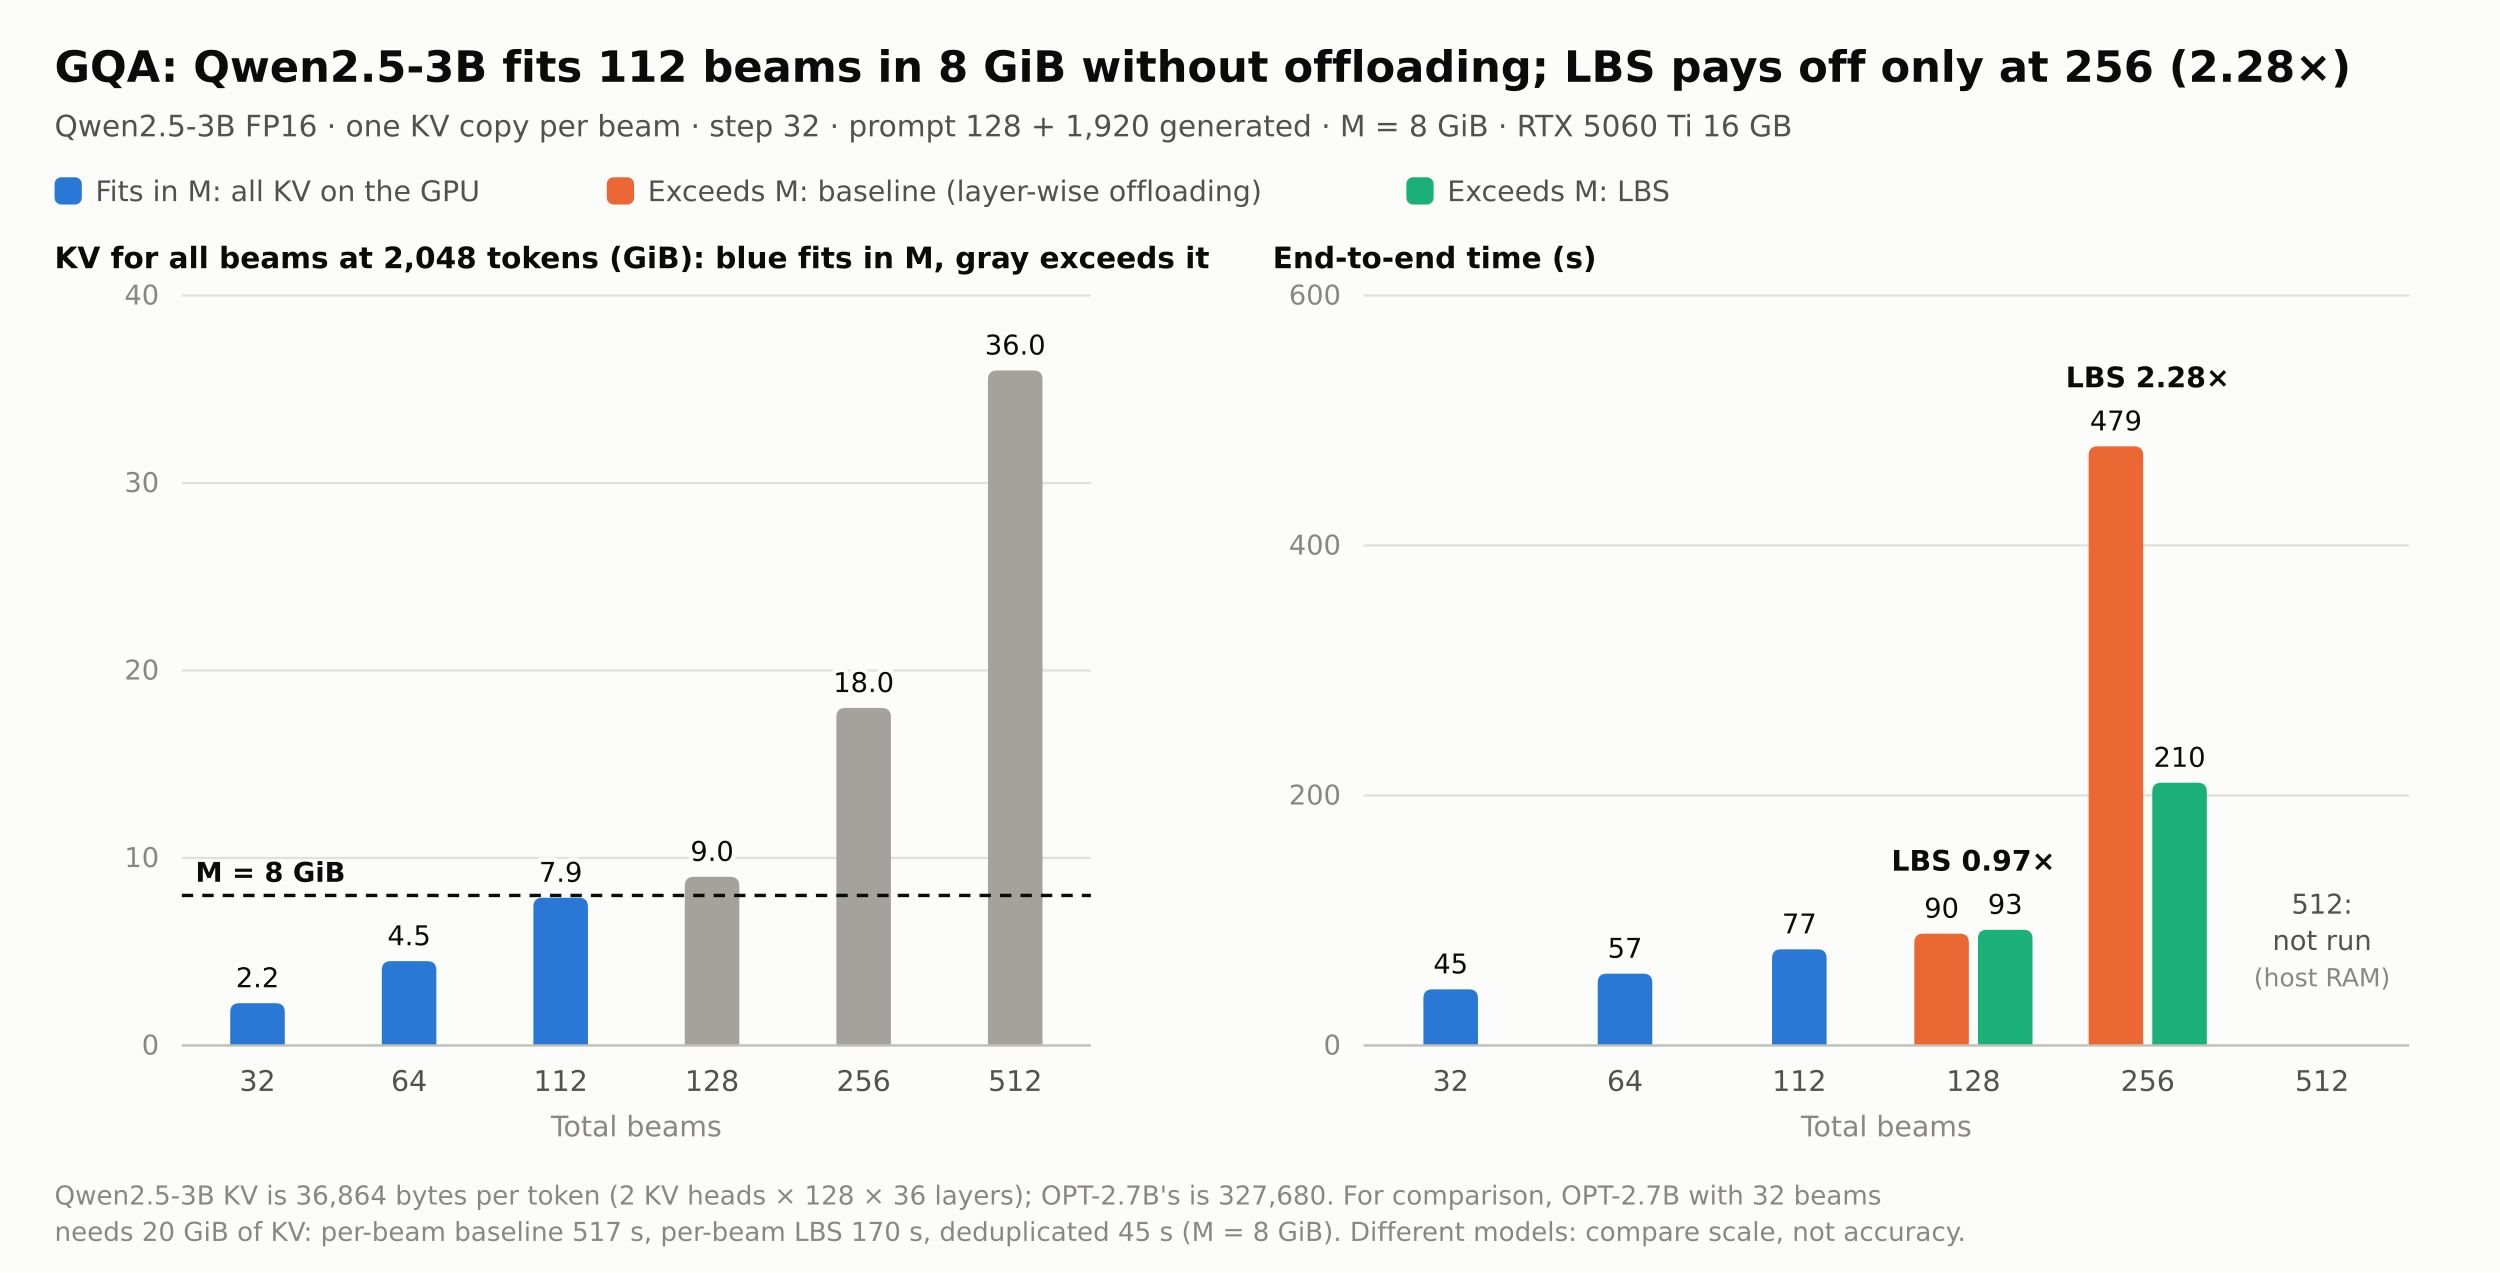
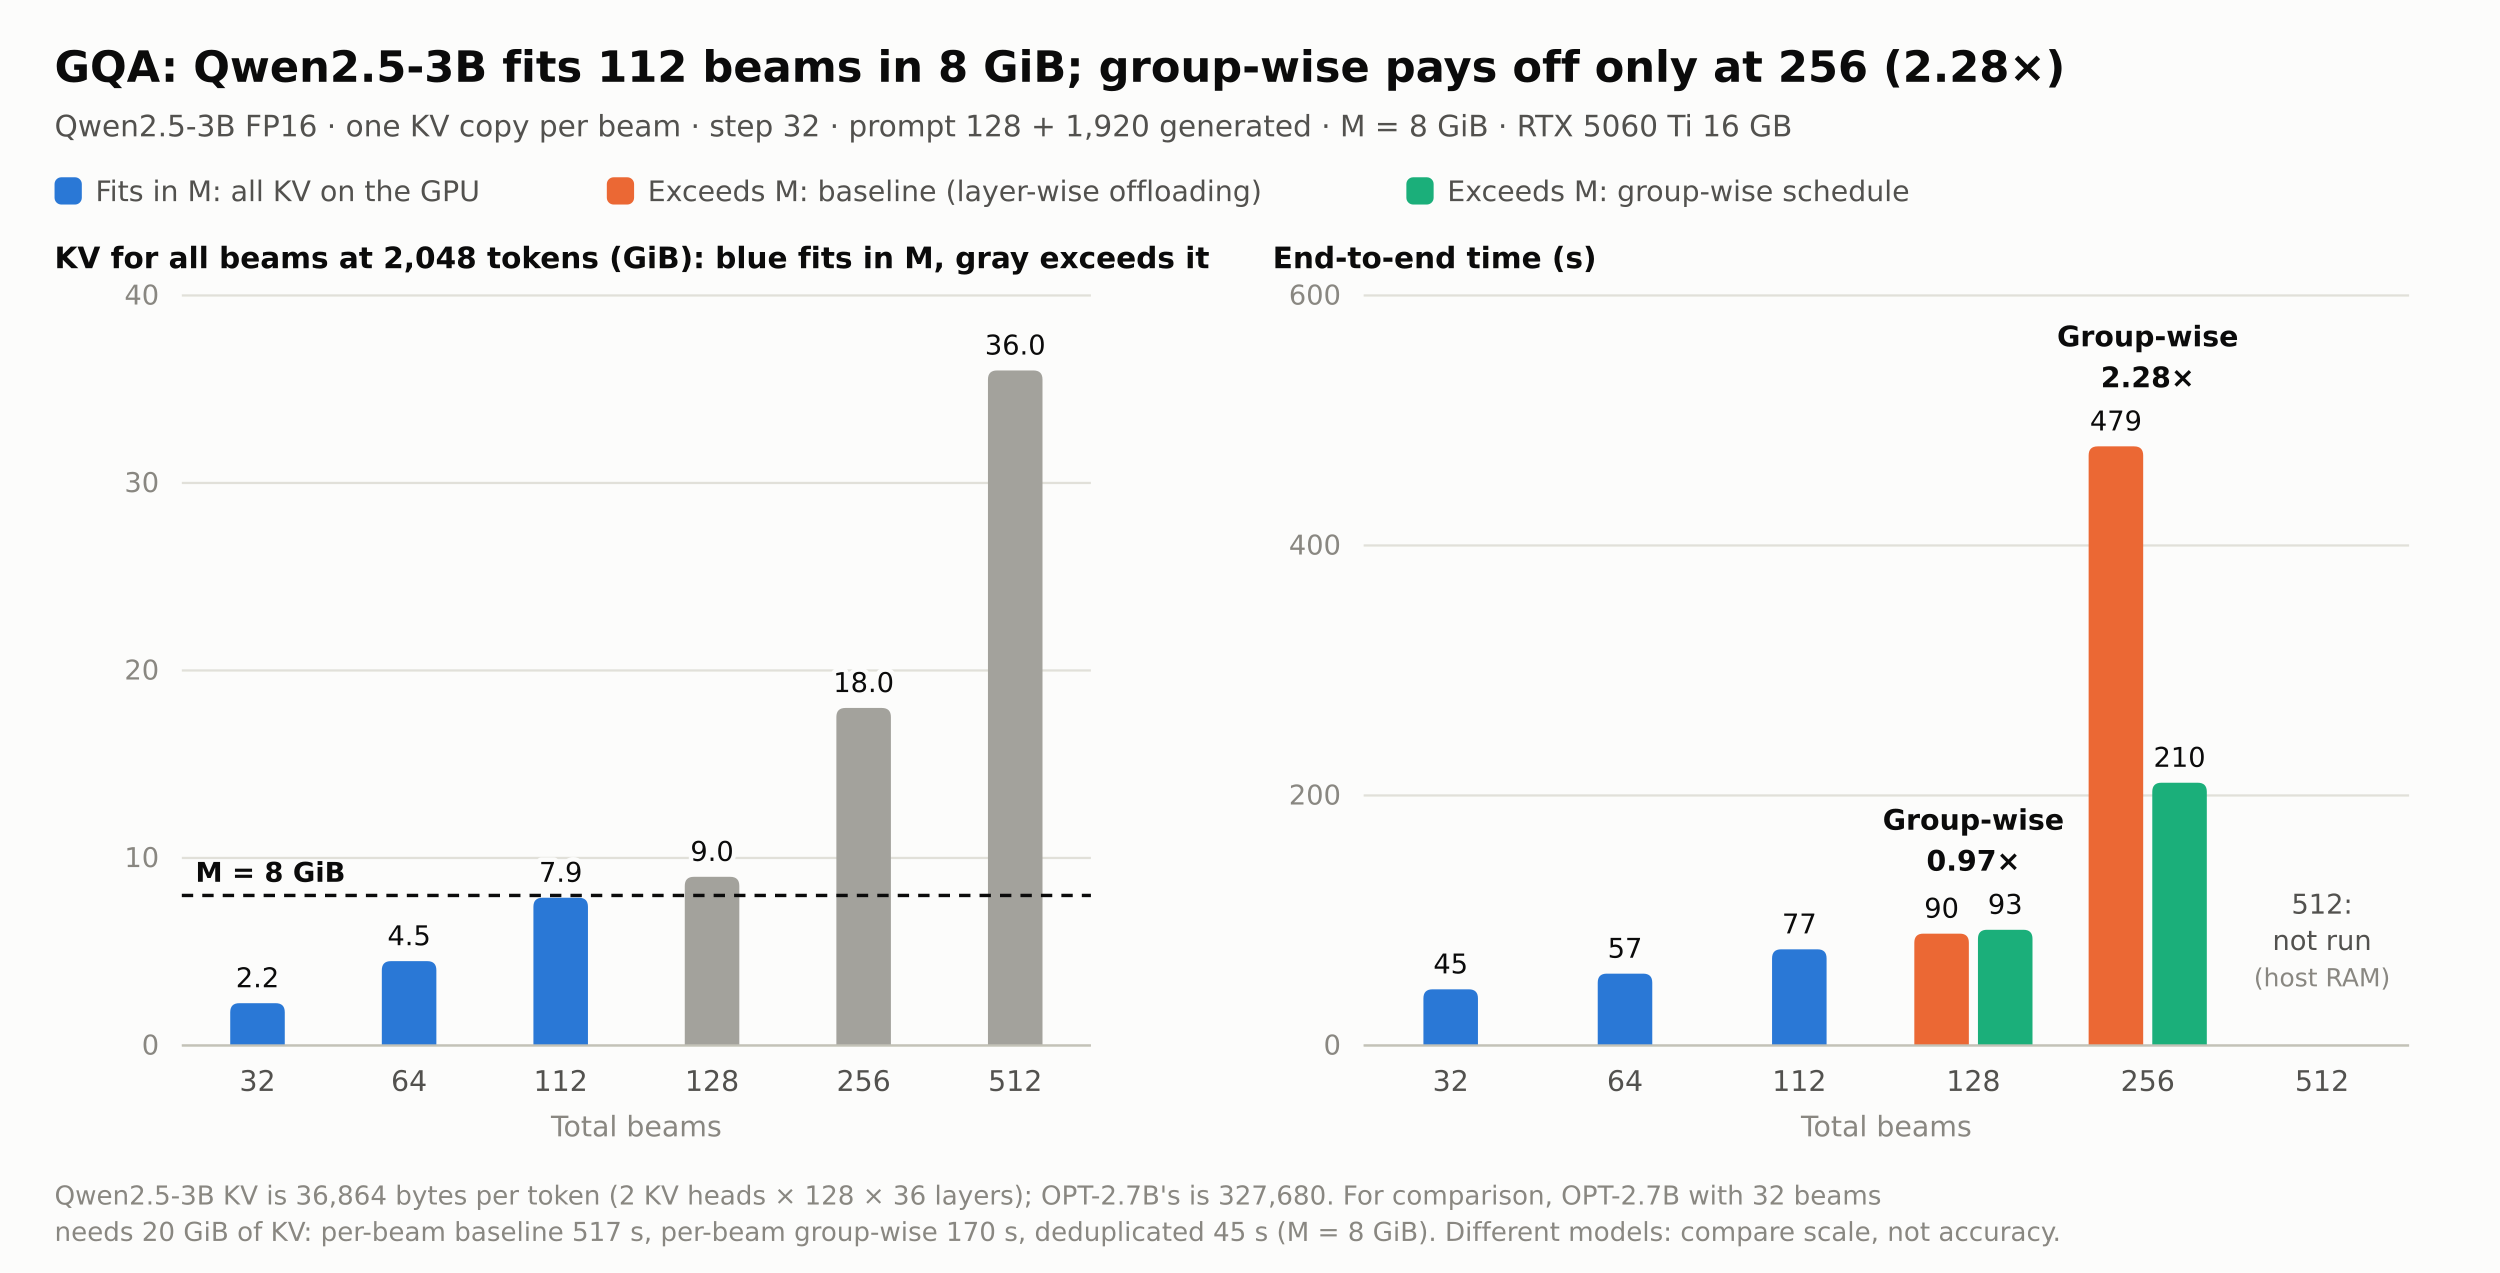
<svg xmlns="http://www.w3.org/2000/svg" width="1100" height="560" viewBox="0 0 1100 560">
  <rect width="1100" height="560" fill="#fcfcfb" />
-   <text x="24.0" y="36.0" font-family="DejaVu Sans, Liberation Sans, Arial, Helvetica, sans-serif" font-size="19" font-weight="bold" fill="#0b0b0b" text-anchor="start">GQA: Qwen2.5-3B fits 112 beams in 8 GiB without offloading; LBS pays off only at 256 (2.28×)</text>
+   <text x="24.0" y="36.0" font-family="DejaVu Sans, Liberation Sans, Arial, Helvetica, sans-serif" font-size="19" font-weight="bold" fill="#0b0b0b" text-anchor="start">GQA: Qwen2.5-3B fits 112 beams in 8 GiB; group-wise pays off only at 256 (2.28×)</text>
  <text x="24.0" y="60.0" font-family="DejaVu Sans, Liberation Sans, Arial, Helvetica, sans-serif" font-size="13" font-weight="normal" fill="#52514e" text-anchor="start">Qwen2.5-3B FP16 · one KV copy per beam · step 32 · prompt 128 + 1,920 generated · M = 8 GiB · RTX 5060 Ti 16 GB</text>
  <rect x="24.0" y="78.0" width="12.0" height="12.0" rx="3" fill="#2a78d6" />
  <text x="42.0" y="88.5" font-family="DejaVu Sans, Liberation Sans, Arial, Helvetica, sans-serif" font-size="12.5" font-weight="normal" fill="#52514e" text-anchor="start">Fits in M: all KV on the GPU</text>
  <rect x="267.0" y="78.0" width="12.0" height="12.0" rx="3" fill="#eb6834" />
  <text x="285.0" y="88.5" font-family="DejaVu Sans, Liberation Sans, Arial, Helvetica, sans-serif" font-size="12.5" font-weight="normal" fill="#52514e" text-anchor="start">Exceeds M: baseline (layer-wise offloading)</text>
  <rect x="618.8" y="78.0" width="12.0" height="12.0" rx="3" fill="#1baf7a" />
-   <text x="636.8" y="88.5" font-family="DejaVu Sans, Liberation Sans, Arial, Helvetica, sans-serif" font-size="12.5" font-weight="normal" fill="#52514e" text-anchor="start">Exceeds M: LBS</text>
+   <text x="636.8" y="88.5" font-family="DejaVu Sans, Liberation Sans, Arial, Helvetica, sans-serif" font-size="12.5" font-weight="normal" fill="#52514e" text-anchor="start">Exceeds M: group-wise schedule</text>
  <text x="24.0" y="118.0" font-family="DejaVu Sans, Liberation Sans, Arial, Helvetica, sans-serif" font-size="13" font-weight="bold" fill="#0b0b0b" text-anchor="start">KV for all beams at 2,048 tokens (GiB): blue fits in M, gray exceeds it</text>
  <line x1="80.0" y1="460.0" x2="480.0" y2="460.0" stroke="#e1e0d9" stroke-width="1" />
  <text x="70.0" y="464.0" font-family="DejaVu Sans, Liberation Sans, Arial, Helvetica, sans-serif" font-size="12" font-weight="normal" fill="#898781" text-anchor="end">0</text>
  <line x1="80.0" y1="377.5" x2="480.0" y2="377.5" stroke="#e1e0d9" stroke-width="1" />
  <text x="70.0" y="381.5" font-family="DejaVu Sans, Liberation Sans, Arial, Helvetica, sans-serif" font-size="12" font-weight="normal" fill="#898781" text-anchor="end">10</text>
  <line x1="80.0" y1="295.0" x2="480.0" y2="295.0" stroke="#e1e0d9" stroke-width="1" />
  <text x="70.0" y="299.0" font-family="DejaVu Sans, Liberation Sans, Arial, Helvetica, sans-serif" font-size="12" font-weight="normal" fill="#898781" text-anchor="end">20</text>
  <line x1="80.0" y1="212.5" x2="480.0" y2="212.5" stroke="#e1e0d9" stroke-width="1" />
  <text x="70.0" y="216.5" font-family="DejaVu Sans, Liberation Sans, Arial, Helvetica, sans-serif" font-size="12" font-weight="normal" fill="#898781" text-anchor="end">30</text>
  <line x1="80.0" y1="130.0" x2="480.0" y2="130.0" stroke="#e1e0d9" stroke-width="1" />
  <text x="70.0" y="134.0" font-family="DejaVu Sans, Liberation Sans, Arial, Helvetica, sans-serif" font-size="12" font-weight="normal" fill="#898781" text-anchor="end">40</text>
  <path d="M101.3,460.0 V445.4 Q101.3,441.4 105.3,441.4 H121.3 Q125.3,441.4 125.3,445.4 V460.0 Z" fill="#2a78d6" />
  <text x="113.3" y="434.4" font-family="DejaVu Sans, Liberation Sans, Arial, Helvetica, sans-serif" font-size="12" font-weight="normal" fill="#0b0b0b" text-anchor="middle" stroke="#fcfcfb" stroke-width="4" stroke-linejoin="round" paint-order="stroke">2.2</text>
  <text x="113.3" y="480.0" font-family="DejaVu Sans, Liberation Sans, Arial, Helvetica, sans-serif" font-size="12.5" font-weight="normal" fill="#52514e" text-anchor="middle">32</text>
  <path d="M168.0,460.0 V426.9 Q168.0,422.9 172.0,422.9 H188.0 Q192.0,422.9 192.0,426.9 V460.0 Z" fill="#2a78d6" />
  <text x="180.0" y="415.9" font-family="DejaVu Sans, Liberation Sans, Arial, Helvetica, sans-serif" font-size="12" font-weight="normal" fill="#0b0b0b" text-anchor="middle" stroke="#fcfcfb" stroke-width="4" stroke-linejoin="round" paint-order="stroke">4.5</text>
  <text x="180.0" y="480.0" font-family="DejaVu Sans, Liberation Sans, Arial, Helvetica, sans-serif" font-size="12.5" font-weight="normal" fill="#52514e" text-anchor="middle">64</text>
  <path d="M234.7,460.0 V399.0 Q234.7,395.0 238.7,395.0 H254.7 Q258.7,395.0 258.7,399.0 V460.0 Z" fill="#2a78d6" />
  <text x="246.7" y="388.0" font-family="DejaVu Sans, Liberation Sans, Arial, Helvetica, sans-serif" font-size="12" font-weight="normal" fill="#0b0b0b" text-anchor="middle" stroke="#fcfcfb" stroke-width="4" stroke-linejoin="round" paint-order="stroke">7.9</text>
  <text x="246.7" y="480.0" font-family="DejaVu Sans, Liberation Sans, Arial, Helvetica, sans-serif" font-size="12.5" font-weight="normal" fill="#52514e" text-anchor="middle">112</text>
  <path d="M301.3,460.0 V389.8 Q301.3,385.8 305.3,385.8 H321.3 Q325.3,385.8 325.3,389.8 V460.0 Z" fill="#a3a29c" />
  <text x="313.3" y="378.8" font-family="DejaVu Sans, Liberation Sans, Arial, Helvetica, sans-serif" font-size="12" font-weight="normal" fill="#0b0b0b" text-anchor="middle" stroke="#fcfcfb" stroke-width="4" stroke-linejoin="round" paint-order="stroke">9.0</text>
  <text x="313.3" y="480.0" font-family="DejaVu Sans, Liberation Sans, Arial, Helvetica, sans-serif" font-size="12.5" font-weight="normal" fill="#52514e" text-anchor="middle">128</text>
  <path d="M368.0,460.0 V315.5 Q368.0,311.5 372.0,311.5 H388.0 Q392.0,311.5 392.0,315.5 V460.0 Z" fill="#a3a29c" />
  <text x="380.0" y="304.5" font-family="DejaVu Sans, Liberation Sans, Arial, Helvetica, sans-serif" font-size="12" font-weight="normal" fill="#0b0b0b" text-anchor="middle" stroke="#fcfcfb" stroke-width="4" stroke-linejoin="round" paint-order="stroke">18.0</text>
  <text x="380.0" y="480.0" font-family="DejaVu Sans, Liberation Sans, Arial, Helvetica, sans-serif" font-size="12.5" font-weight="normal" fill="#52514e" text-anchor="middle">256</text>
  <path d="M434.7,460.0 V167.0 Q434.7,163.0 438.7,163.0 H454.7 Q458.7,163.0 458.7,167.0 V460.0 Z" fill="#a3a29c" />
  <text x="446.7" y="156.0" font-family="DejaVu Sans, Liberation Sans, Arial, Helvetica, sans-serif" font-size="12" font-weight="normal" fill="#0b0b0b" text-anchor="middle" stroke="#fcfcfb" stroke-width="4" stroke-linejoin="round" paint-order="stroke">36.0</text>
  <text x="446.7" y="480.0" font-family="DejaVu Sans, Liberation Sans, Arial, Helvetica, sans-serif" font-size="12.5" font-weight="normal" fill="#52514e" text-anchor="middle">512</text>
  <line x1="80.0" y1="460.0" x2="480.0" y2="460.0" stroke="#c3c2b7" stroke-width="1" />
  <text x="280.0" y="500.0" font-family="DejaVu Sans, Liberation Sans, Arial, Helvetica, sans-serif" font-size="12.5" font-weight="normal" fill="#898781" text-anchor="middle">Total beams</text>
  <line x1="80.0" y1="394.0" x2="480.0" y2="394.0" stroke="#0b0b0b" stroke-width="1.5" stroke-dasharray="5 4" />
  <text x="86.0" y="388.0" font-family="DejaVu Sans, Liberation Sans, Arial, Helvetica, sans-serif" font-size="12" font-weight="bold" fill="#0b0b0b" text-anchor="start">M = 8 GiB</text>
  <text x="560.0" y="118.0" font-family="DejaVu Sans, Liberation Sans, Arial, Helvetica, sans-serif" font-size="13" font-weight="bold" fill="#0b0b0b" text-anchor="start">End-to-end time (s)</text>
  <line x1="600.0" y1="460.0" x2="1060.0" y2="460.0" stroke="#e1e0d9" stroke-width="1" />
  <text x="590.0" y="464.0" font-family="DejaVu Sans, Liberation Sans, Arial, Helvetica, sans-serif" font-size="12" font-weight="normal" fill="#898781" text-anchor="end">0</text>
  <line x1="600.0" y1="350.0" x2="1060.0" y2="350.0" stroke="#e1e0d9" stroke-width="1" />
  <text x="590.0" y="354.0" font-family="DejaVu Sans, Liberation Sans, Arial, Helvetica, sans-serif" font-size="12" font-weight="normal" fill="#898781" text-anchor="end">200</text>
  <line x1="600.0" y1="240.0" x2="1060.0" y2="240.0" stroke="#e1e0d9" stroke-width="1" />
  <text x="590.0" y="244.0" font-family="DejaVu Sans, Liberation Sans, Arial, Helvetica, sans-serif" font-size="12" font-weight="normal" fill="#898781" text-anchor="end">400</text>
  <line x1="600.0" y1="130.0" x2="1060.0" y2="130.0" stroke="#e1e0d9" stroke-width="1" />
  <text x="590.0" y="134.0" font-family="DejaVu Sans, Liberation Sans, Arial, Helvetica, sans-serif" font-size="12" font-weight="normal" fill="#898781" text-anchor="end">600</text>
  <path d="M626.3,460.0 V439.3 Q626.3,435.3 630.3,435.3 H646.3 Q650.3,435.3 650.3,439.3 V460.0 Z" fill="#2a78d6" />
  <text x="638.3" y="428.3" font-family="DejaVu Sans, Liberation Sans, Arial, Helvetica, sans-serif" font-size="12" font-weight="normal" fill="#0b0b0b" text-anchor="middle" stroke="#fcfcfb" stroke-width="4" stroke-linejoin="round" paint-order="stroke">45</text>
  <text x="638.3" y="480.0" font-family="DejaVu Sans, Liberation Sans, Arial, Helvetica, sans-serif" font-size="12.5" font-weight="normal" fill="#52514e" text-anchor="middle">32</text>
  <path d="M703.0,460.0 V432.4 Q703.0,428.4 707.0,428.4 H723.0 Q727.0,428.4 727.0,432.4 V460.0 Z" fill="#2a78d6" />
  <text x="715.0" y="421.4" font-family="DejaVu Sans, Liberation Sans, Arial, Helvetica, sans-serif" font-size="12" font-weight="normal" fill="#0b0b0b" text-anchor="middle" stroke="#fcfcfb" stroke-width="4" stroke-linejoin="round" paint-order="stroke">57</text>
  <text x="715.0" y="480.0" font-family="DejaVu Sans, Liberation Sans, Arial, Helvetica, sans-serif" font-size="12.5" font-weight="normal" fill="#52514e" text-anchor="middle">64</text>
  <path d="M779.7,460.0 V421.7 Q779.7,417.7 783.7,417.7 H799.7 Q803.7,417.7 803.7,421.7 V460.0 Z" fill="#2a78d6" />
  <text x="791.7" y="410.7" font-family="DejaVu Sans, Liberation Sans, Arial, Helvetica, sans-serif" font-size="12" font-weight="normal" fill="#0b0b0b" text-anchor="middle" stroke="#fcfcfb" stroke-width="4" stroke-linejoin="round" paint-order="stroke">77</text>
  <text x="791.7" y="480.0" font-family="DejaVu Sans, Liberation Sans, Arial, Helvetica, sans-serif" font-size="12.5" font-weight="normal" fill="#52514e" text-anchor="middle">112</text>
  <path d="M842.3,460.0 V414.8 Q842.3,410.8 846.3,410.8 H862.3 Q866.3,410.8 866.3,414.8 V460.0 Z" fill="#eb6834" />
  <text x="854.3" y="403.8" font-family="DejaVu Sans, Liberation Sans, Arial, Helvetica, sans-serif" font-size="12" font-weight="normal" fill="#0b0b0b" text-anchor="middle" stroke="#fcfcfb" stroke-width="4" stroke-linejoin="round" paint-order="stroke">90</text>
  <path d="M870.3,460.0 V413.1 Q870.3,409.1 874.3,409.1 H890.3 Q894.3,409.1 894.3,413.1 V460.0 Z" fill="#1baf7a" />
  <text x="882.3" y="402.1" font-family="DejaVu Sans, Liberation Sans, Arial, Helvetica, sans-serif" font-size="12" font-weight="normal" fill="#0b0b0b" text-anchor="middle" stroke="#fcfcfb" stroke-width="4" stroke-linejoin="round" paint-order="stroke">93</text>
-   <text x="868.3" y="383.1" font-family="DejaVu Sans, Liberation Sans, Arial, Helvetica, sans-serif" font-size="12.5" font-weight="bold" fill="#0b0b0b" text-anchor="middle">LBS 0.97×</text>
+   <text x="868.3" y="365.1" font-family="DejaVu Sans, Liberation Sans, Arial, Helvetica, sans-serif" font-size="12.5" font-weight="bold" fill="#0b0b0b" text-anchor="middle">Group-wise</text>
+   <text x="868.3" y="383.1" font-family="DejaVu Sans, Liberation Sans, Arial, Helvetica, sans-serif" font-size="12.5" font-weight="bold" fill="#0b0b0b" text-anchor="middle">0.97×</text>
  <text x="868.3" y="480.0" font-family="DejaVu Sans, Liberation Sans, Arial, Helvetica, sans-serif" font-size="12.5" font-weight="normal" fill="#52514e" text-anchor="middle">128</text>
  <path d="M919.0,460.0 V200.4 Q919.0,196.4 923.0,196.4 H939.0 Q943.0,196.4 943.0,200.4 V460.0 Z" fill="#eb6834" />
  <text x="931.0" y="189.4" font-family="DejaVu Sans, Liberation Sans, Arial, Helvetica, sans-serif" font-size="12" font-weight="normal" fill="#0b0b0b" text-anchor="middle" stroke="#fcfcfb" stroke-width="4" stroke-linejoin="round" paint-order="stroke">479</text>
  <path d="M947.0,460.0 V348.4 Q947.0,344.4 951.0,344.4 H967.0 Q971.0,344.4 971.0,348.4 V460.0 Z" fill="#1baf7a" />
  <text x="959.0" y="337.4" font-family="DejaVu Sans, Liberation Sans, Arial, Helvetica, sans-serif" font-size="12" font-weight="normal" fill="#0b0b0b" text-anchor="middle" stroke="#fcfcfb" stroke-width="4" stroke-linejoin="round" paint-order="stroke">210</text>
-   <text x="945.0" y="170.4" font-family="DejaVu Sans, Liberation Sans, Arial, Helvetica, sans-serif" font-size="12.5" font-weight="bold" fill="#0b0b0b" text-anchor="middle">LBS 2.28×</text>
+   <text x="945.0" y="152.4" font-family="DejaVu Sans, Liberation Sans, Arial, Helvetica, sans-serif" font-size="12.5" font-weight="bold" fill="#0b0b0b" text-anchor="middle">Group-wise</text>
+   <text x="945.0" y="170.4" font-family="DejaVu Sans, Liberation Sans, Arial, Helvetica, sans-serif" font-size="12.5" font-weight="bold" fill="#0b0b0b" text-anchor="middle">2.28×</text>
  <text x="945.0" y="480.0" font-family="DejaVu Sans, Liberation Sans, Arial, Helvetica, sans-serif" font-size="12.5" font-weight="normal" fill="#52514e" text-anchor="middle">256</text>
  <text x="1021.7" y="402.0" font-family="DejaVu Sans, Liberation Sans, Arial, Helvetica, sans-serif" font-size="12" font-weight="normal" fill="#52514e" text-anchor="middle">512:</text>
  <text x="1021.7" y="418.0" font-family="DejaVu Sans, Liberation Sans, Arial, Helvetica, sans-serif" font-size="12" font-weight="normal" fill="#52514e" text-anchor="middle">not run</text>
  <text x="1021.7" y="434.0" font-family="DejaVu Sans, Liberation Sans, Arial, Helvetica, sans-serif" font-size="11" font-weight="normal" fill="#898781" text-anchor="middle">(host RAM)</text>
  <text x="1021.7" y="480.0" font-family="DejaVu Sans, Liberation Sans, Arial, Helvetica, sans-serif" font-size="12.5" font-weight="normal" fill="#52514e" text-anchor="middle">512</text>
  <line x1="600.0" y1="460.0" x2="1060.0" y2="460.0" stroke="#c3c2b7" stroke-width="1" />
  <text x="830.0" y="500.0" font-family="DejaVu Sans, Liberation Sans, Arial, Helvetica, sans-serif" font-size="12.5" font-weight="normal" fill="#898781" text-anchor="middle">Total beams</text>
  <text x="24.0" y="530.0" font-family="DejaVu Sans, Liberation Sans, Arial, Helvetica, sans-serif" font-size="11.5" font-weight="normal" fill="#898781" text-anchor="start">Qwen2.5-3B KV is 36,864 bytes per token (2 KV heads × 128 × 36 layers); OPT-2.7B's is 327,680. For comparison, OPT-2.7B with 32 beams</text>
-   <text x="24.0" y="546.0" font-family="DejaVu Sans, Liberation Sans, Arial, Helvetica, sans-serif" font-size="11.5" font-weight="normal" fill="#898781" text-anchor="start">needs 20 GiB of KV: per-beam baseline 517 s, per-beam LBS 170 s, deduplicated 45 s (M = 8 GiB). Different models: compare scale, not accuracy.</text>
+   <text x="24.0" y="546.0" font-family="DejaVu Sans, Liberation Sans, Arial, Helvetica, sans-serif" font-size="11.5" font-weight="normal" fill="#898781" text-anchor="start">needs 20 GiB of KV: per-beam baseline 517 s, per-beam group-wise 170 s, deduplicated 45 s (M = 8 GiB). Different models: compare scale, not accuracy.</text>
</svg>
